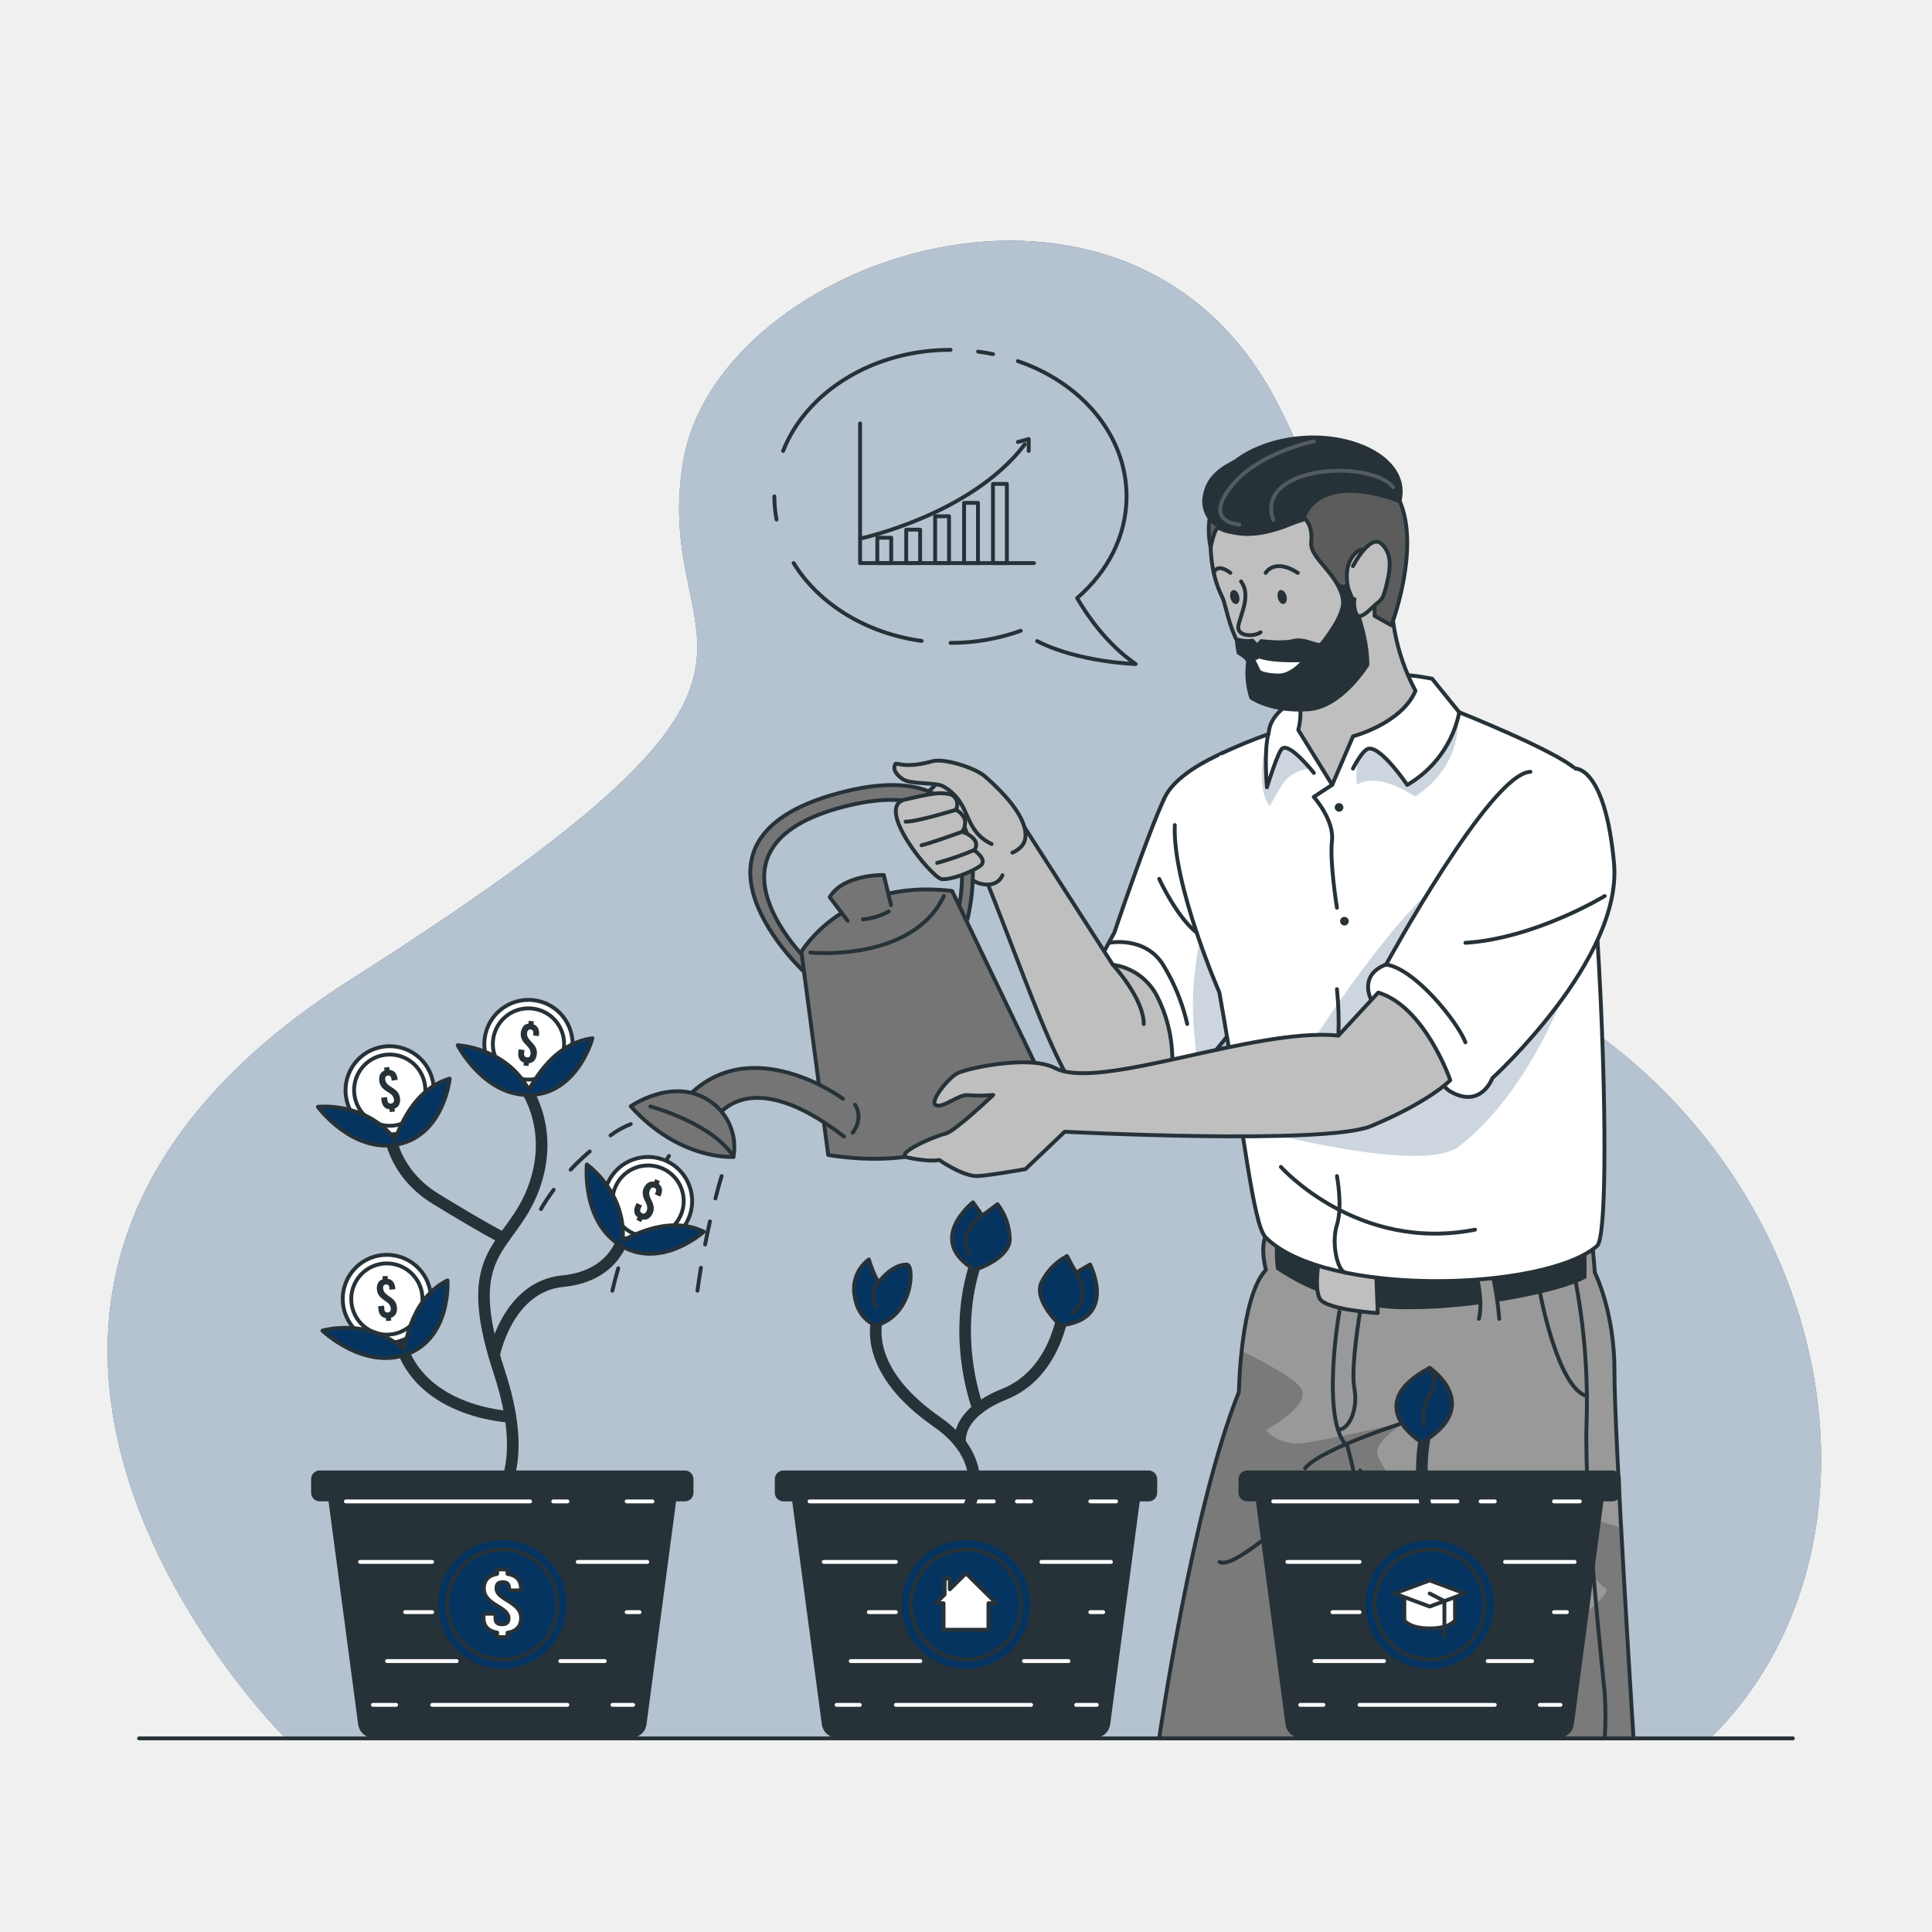
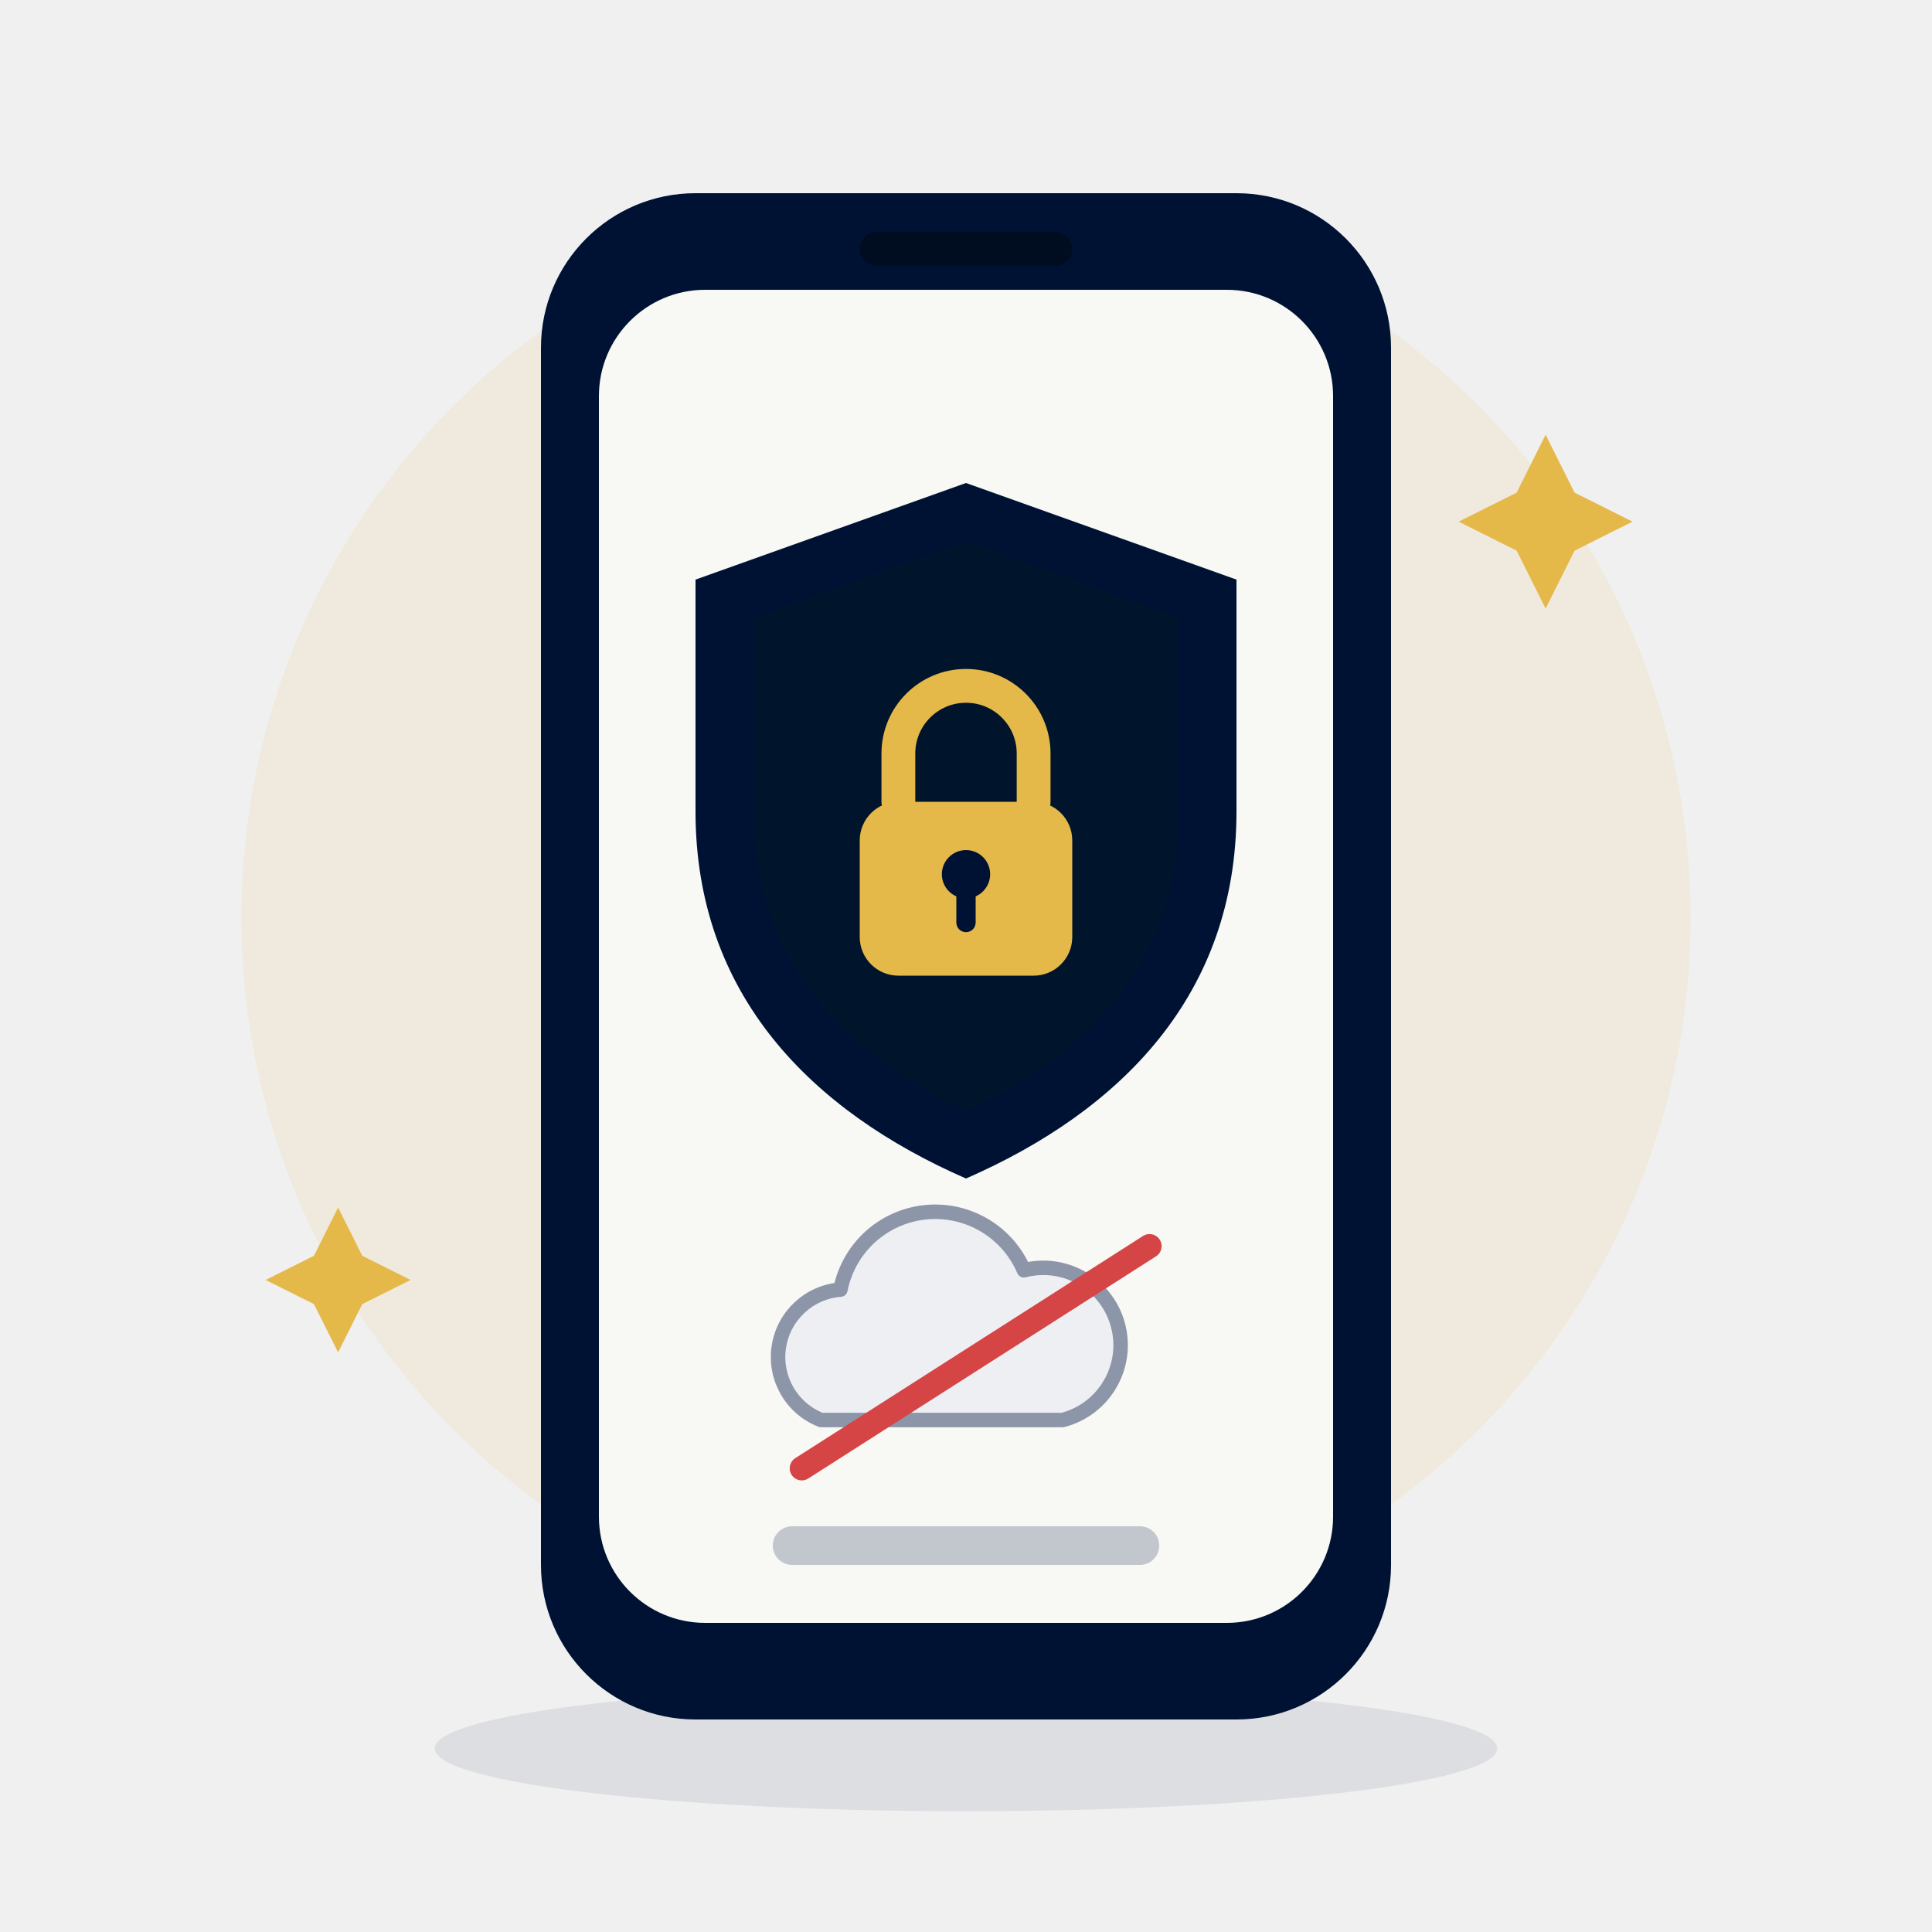
- <svg xmlns="http://www.w3.org/2000/svg" viewBox="0 0 500 500">
-   <defs>
-     <clipPath id="freepik--clip-path--inject-40">
-       <path d="M411.75,319.53c.25.22,1,9.84,1,9.84s5.13,10.13,5.07,25.63,4.93,94.89,4.93,94.89H300s8.53-59.52,20.63-89.64c0,0,.37-24.72,7-31.61,0,0-2.88-10.14,3-11.39S411.75,319.53,411.75,319.53Z" style="fill:#999;stroke:#263238;stroke-linecap:round;stroke-linejoin:round" />
-     </clipPath>
-     <clipPath id="freepik--clip-path-2--inject-40">
-       <path d="M349.05,152.69s-2.13-6.75,2.44-10.09,4.26,16.8,4.26,16.8l4.36,2.44s6.29-16.64,3.25-28.82S348,112.21,331,116.81c-22.81,6.16-17.68,24.84-17.68,24.84s1-5.28,2.08-5,4.7,3.75,22.39-2.34c0,0,2,1.73,1.55,6s7.14,8.07,8.32,15.18Z" style="fill:#999;stroke:#263238;stroke-linecap:round;stroke-linejoin:round" />
-     </clipPath>
-   </defs>
-   <g id="freepik--background-simple--inject-40">
-     <path d="M73.76,449.74s-113.87-113,17.06-196.27,77.08-81.39,86-134.15S292.26,30,330.57,104.25s1.56,112.42,73.43,157,88.43,139.24,38.77,188.48Z" style="fill:#063461" />
-     <path d="M73.76,449.74s-113.87-113,17.06-196.27,77.08-81.39,86-134.15S292.26,30,330.57,104.25s1.56,112.42,73.43,157,88.43,139.24,38.77,188.48Z" style="fill:#fff;opacity:0.7" />
+ <svg xmlns="http://www.w3.org/2000/svg" viewBox="0 0 400 400" width="400" height="400">
+   <ellipse cx="200" cy="362" rx="110" ry="13" fill="#001233" opacity=".08" />
+   <circle cx="200" cy="190" r="150" fill="#E5B84A" opacity=".12" />
+   <rect x="112" y="40" width="176" height="316" rx="32" fill="#001233" />
+   <rect x="124" y="60" width="152" height="276" rx="22" fill="#F8F8F5" />
+   <rect x="178" y="48" width="44" height="7" rx="3.5" fill="#000814" opacity=".6" />
+   <path d="M200 100l56 20v48c0 38-24 62-56 76-32-14-56-38-56-76v-48z" fill="#001233" />
+   <path d="M200 112l44 16v40c0 30-18 50-44 62-26-12-44-32-44-62v-40z" fill="#00152B" />
+   <rect x="178" y="166" width="44" height="36" rx="8" fill="#E5B84A" />
+   <path d="M186 166v-10a14 14 0 0 1 28 0v10" fill="none" stroke="#E5B84A" stroke-width="7" stroke-linecap="round" />
+   <circle cx="200" cy="181" r="5" fill="#001233" />
+   <rect x="198" y="183" width="4" height="10" rx="2" fill="#001233" />
+   <g transform="translate(200 280)">
+     <path d="M-30 14a14 14 0 0 1 4-27 20 20 0 0 1 38-4 15 15 0 0 1 8 31z" fill="#EDEFF3" stroke="#8C96A8" stroke-width="3" stroke-linejoin="round" />
+     <path d="M-34 24L38 -22" stroke="#D64545" stroke-width="5" stroke-linecap="round" />
  </g>
-   <g id="freepik--Bubble--inject-40">
-     <polyline points="267.59 145.73 222.59 145.73 222.59 109.59" style="fill:none;stroke:#263238;stroke-linecap:round;stroke-linejoin:round" />
-     <rect x="227.05" y="139.16" width="3.6" height="6.57" style="fill:none;stroke:#263238;stroke-linecap:round;stroke-linejoin:round" />
-     <rect x="234.53" y="137.08" width="3.6" height="8.65" style="fill:none;stroke:#263238;stroke-linecap:round;stroke-linejoin:round" />
-     <rect x="242.01" y="133.61" width="3.6" height="12.12" style="fill:none;stroke:#263238;stroke-linecap:round;stroke-linejoin:round" />
-     <rect x="249.5" y="130.14" width="3.6" height="15.59" style="fill:none;stroke:#263238;stroke-linecap:round;stroke-linejoin:round" />
-     <rect x="256.98" y="125.24" width="3.6" height="20.49" style="fill:none;stroke:#263238;stroke-linecap:round;stroke-linejoin:round" />
-     <path d="M222.59,139.39s28.85-6.15,42.65-24.43" style="fill:none;stroke:#263238;stroke-linecap:round;stroke-linejoin:round" />
-     <polyline points="263.43 114.39 266.23 113.62 266.23 116.7" style="fill:none;stroke:#263238;stroke-linecap:round;stroke-linejoin:round" />
-     <path d="M257,91.65c-1.28-.26-2.57-.48-3.88-.65" style="fill:none;stroke:#263238;stroke-linecap:round;stroke-linejoin:round" />
-     <path d="M268.42,165.92c10.7,5.5,25.5,5.93,25.5,5.93-7.45-5.11-12.57-12.61-15.16-17.07,7.91-6.82,12.79-16.09,12.79-26.32,0-15.8-11.61-29.34-28.12-35" style="fill:none;stroke:#263238;stroke-linecap:round;stroke-linejoin:round" />
-     <path d="M246,166.38a53.53,53.53,0,0,0,18.17-3.14" style="fill:none;stroke:#263238;stroke-linecap:round;stroke-linejoin:round" />
-     <path d="M205.39,145.73c6.47,10.5,18.66,18.17,33.15,20.14" style="fill:none;stroke:#263238;stroke-linecap:round;stroke-linejoin:round" />
-     <path d="M200.4,128.46a32.09,32.09,0,0,0,.57,6" style="fill:none;stroke:#263238;stroke-linecap:round;stroke-linejoin:round" />
-     <path d="M246,90.54c-20.23,0-37.39,11-43.33,26.16" style="fill:none;stroke:#263238;stroke-linecap:round;stroke-linejoin:round" />
-   </g>
-   <g id="freepik--Character--inject-40">
-     <path d="M324.91,191.65s-19.21,5.66-23.54,14.86-13,34.9-13,34.9-8.12,14.34-8.12,18.67,12,20.39,17.42,24.72,25.65-24.18,25.65-24.18Z" style="fill:#fff;stroke:#263238;stroke-linecap:round;stroke-linejoin:round" />
-     <path d="M411.75,319.53c.25.22,1,9.84,1,9.84s5.13,10.13,5.07,25.63,4.93,94.89,4.93,94.89H300s8.53-59.52,20.63-89.64c0,0,.37-24.72,7-31.61,0,0-2.88-10.14,3-11.39S411.75,319.53,411.75,319.53Z" style="fill:#999" />
-     <g style="clip-path:url(#freepik--clip-path--inject-40)">
-       <path d="M422.75,449.89H300s8.53-59.52,20.63-89.64c0,0,.07-4.7.7-10.58,5.65,2.72,13.1,6.64,15.18,9.33,3.49,4.5-8.9,11.07-8.9,11.07a10.93,10.93,0,0,0,8.9,3.48c5.49-.55,27.09-5.48,27.09-5.48s-8.07,4.93-7.09,8.43,9.85,14.9,14.67,17.7-9.8-2.8-9.8-2.8S378,418.26,388,423.63s30.43-11.25,27.5-12.63-14.81-17.55-12.65-20.27c1.24-1.57,8.59,2.56,16.69,4.62C421,421.49,422.75,449.89,422.75,449.89Z" style="opacity:0.2" />
-     </g>
-     <path d="M411.75,319.53c.25.22,1,9.84,1,9.84s5.13,10.13,5.07,25.63,4.93,94.89,4.93,94.89H300s8.53-59.52,20.63-89.64c0,0,.37-24.72,7-31.61,0,0-2.88-10.14,3-11.39S411.75,319.53,411.75,319.53Z" style="fill:none;stroke:#263238;stroke-linecap:round;stroke-linejoin:round" />
-     <path d="M330.25,319.89a29.4,29.4,0,0,0,0,8.64,61.15,61.15,0,0,0,30.59,10.22c17.66.75,42.84-4,49.75-8v-9.5Z" style="fill:#263238" />
-     <path d="M341.5,325.07S340,333,341.5,336s15.06,3.82,15.06,3.82l-.43-11.29Z" style="fill:#bfbfbf;stroke:#263238;stroke-linecap:round;stroke-linejoin:round" />
-     <path d="M388,341.31a79.31,79.31,0,0,0-2.06-12.78l-4.19.11s2.25,7.73,1,12.67" style="fill:#999;stroke:#263238;stroke-linecap:round;stroke-linejoin:round" />
-     <path d="M323.86,237.58l-.52,23a186.39,186.39,0,0,1-13.43,16.64c-.25-3-.55-6.55-.91-10.59-1.67-18.67,4.67-33.67,4.29-34.78Z" style="fill:#063461;opacity:0.2" />
-     <path d="M316.1,195a131,131,0,0,1,12.13-5c.52-1.36-.72-5.42,11.8-11.91s30.6-2.43,30.6-2.43l7,8.66s24.35,9.69,30,14.58,10.39,119.45,5.69,123.55c-13.42,11.7-70.32,13.3-85.75-2.2-3.34-3.34-5.59-27.52-12-63.4,0,0-12.19-28-11.53-43.32" style="fill:#fff;stroke:#263238;stroke-linecap:round;stroke-linejoin:round" />
-     <path d="M377.26,186.13s1.34,12-11,20c0,0-5.67-3.63-9.67-4s-5.38,1-5.38,1-.84-4.7,1.08-7.79,5.68-.71,11.86,7.79C364.19,203.13,374.64,198,377.26,186.13Z" style="fill:#063461;opacity:0.2" />
-     <path d="M339.12,198.91s-4.87.22-7.31,4.22-3.18,5.5-3.18,5.5-3.92-3.88-1-15.88a38,38,0,0,0,.46,10.38s2.52-9.28,3.74-9.4S335.48,194.33,339.12,198.91Z" style="fill:#063461;opacity:0.2" />
-     <path d="M331.81,172.35A17.9,17.9,0,0,1,336,188.92l8.77,14.21,5.4-12.58s12.51-3.25,16.16-11.77a53.14,53.14,0,0,1-5.78-32.28C363,127.66,331.81,172.35,331.81,172.35Z" style="fill:#bfbfbf;stroke:#263238;stroke-linecap:round;stroke-linejoin:round" />
-     <path d="M361.33,155.24c3.87-28.88-4.78-40.4-27.49-38.78s-23.08,27-17.66,37.77c1.82,3.62,1.23,11.54,12.52,24.2,4.33,4.86,15.7,1.2,23.84-6.82" style="fill:#bfbfbf;stroke:#263238;stroke-linecap:round;stroke-linejoin:round" />
-     <path d="M327.55,148.26s2.23-3.95,8.32,0" style="fill:none;stroke:#263238;stroke-linecap:round;stroke-linejoin:round" />
-     <path d="M318.42,148.26s-3.3-2.73-4.29,0" style="fill:none;stroke:#263238;stroke-linecap:round;stroke-linejoin:round" />
-     <path d="M332.92,154.22c.26,1,0,1.92-.64,2.08s-1.32-.51-1.57-1.5,0-1.92.64-2.08S332.67,153.23,332.92,154.22Z" style="fill:#263238" />
-     <path d="M320.67,154.22c.26,1,0,1.92-.64,2.08s-1.32-.51-1.58-1.5,0-1.92.65-2.08S320.42,153.23,320.67,154.22Z" style="fill:#263238" />
-     <path d="M321.18,150.47c2.51,3.45.19,7.8-.63,11.16s4.26,3.15,5.68,2" style="fill:none;stroke:#263238;stroke-linecap:round;stroke-linejoin:round" />
-     <path d="M349.05,152.69s-2.13-6.75,2.44-10.09,4.26,16.8,4.26,16.8l4.36,2.44s6.29-16.64,3.25-28.82S348,112.21,331,116.81c-22.81,6.16-17.68,24.84-17.68,24.84s1-5.28,2.08-5,4.7,3.75,22.39-2.34c0,0,2,1.73,1.55,6s7.14,8.07,8.32,15.18Z" style="fill:#999" />
-     <g style="clip-path:url(#freepik--clip-path-2--inject-40)">
-       <path d="M349.05,152.69s-2.13-6.75,2.44-10.09,4.26,16.8,4.26,16.8l4.36,2.44s6.29-16.64,3.25-28.82S348,112.21,331,116.81c-22.81,6.16-17.68,24.84-17.68,24.84s1-5.28,2.08-5,4.7,3.75,22.39-2.34c0,0,2,1.73,1.55,6s7.14,8.07,8.32,15.18Z" style="opacity:0.4" />
-     </g>
-     <path d="M349.05,152.69s-2.13-6.75,2.44-10.09,4.26,16.8,4.26,16.8l4.36,2.44s6.29-16.64,3.25-28.82S348,112.21,331,116.81c-22.81,6.16-17.68,24.84-17.68,24.84s1-5.28,2.08-5,4.7,3.75,22.39-2.34c0,0,2,1.73,1.55,6s7.14,8.07,8.32,15.18Z" style="fill:none;stroke:#263238;stroke-linecap:round;stroke-linejoin:round" />
-     <path d="M319.64,164.81a9.24,9.24,0,0,0,4.71.48l1,1.11.91-1s5.58.73,8.32,0,5.58,1,7,1c0,0,6.08-7.3,5.48-11.06a32.4,32.4,0,0,0-1-4.87s1.15,1.05,1.76.85a1,1,0,0,0,.78-.85s5.91,12,5.78,21.72c0,0-6.76,11.23-15.72,11.87-10.05.71-15.27-3.2-15.27-3.2a21.78,21.78,0,0,1-.87-9.79,9.44,9.44,0,0,0-2.38-1.78A15.25,15.25,0,0,1,319.64,164.81Z" style="fill:#263238" />
-     <path d="M315.37,136.68a7.77,7.77,0,0,1-4.12-8.22c.94-5.82,5.27-7.85,8.38-9.6,0,0,6.34-5.42,18.13-6.09,14.2-.81,28,6.63,24.76,17.6,0,0-20-8.53-24.76,4C337.76,134.34,324,142.32,315.37,136.68Z" style="fill:#263238" />
-     <path d="M350.14,146.5s4.46-8.57,7.44-5.73,2.16,7,1.15,11-1.36,3.32-3.25,5.14-3.9,3.67-4.6,1.69a7.15,7.15,0,0,1-.36-3.56" style="fill:#bfbfbf;stroke:#263238;stroke-linecap:round;stroke-linejoin:round" />
-     <path d="M336.42,171.38c-8,.2-10.62-1-10.62-1a.9.9,0,0,1-.89.39l1.32,2.73s1.32.82,4.74.82C333.86,174.32,336.42,171.38,336.42,171.38Z" style="fill:#fff" />
-     <path d="M329.58,134.55s-3.25-6.5,5.27-10.45,22.32-2.44,25.67,2" style="fill:none;stroke:#fff;stroke-linecap:round;stroke-linejoin:round;opacity:0.2" />
-     <path d="M320.77,135.76s-9.36-.4-2.41-9.53,21.67-12,21.67-12" style="fill:none;stroke:#fff;stroke-linecap:round;stroke-linejoin:round;opacity:0.2" />
-     <path d="M377.66,184.33a28.09,28.09,0,0,1-13.47,18.8s-6.46-9.62-9.86-9.4c-1.66.1-4.19,5.18-4.19,5.18" style="fill:none;stroke:#263238;stroke-linecap:round;stroke-linejoin:round" />
-     <path d="M328.23,190c-1.16,4.6-.35,13.74-.35,13.74s2.81-9.12,3.93-10c2-1.62,8.22,6.29,8.22,6.29" style="fill:none;stroke:#263238;stroke-linecap:round;stroke-linejoin:round" />
-     <path d="M344.74,203.13,340,206.24s5.34,5.95,4.71,11.36S346,234.92,346,234.92" style="fill:none;stroke:#263238;stroke-linecap:round;stroke-linejoin:round" />
-     <path d="M299.45,257.81a36.37,36.37,0,0,1,3.72,20.61s-7,9.7-12.37,11.15c-13.06,3.52-20.93-25.51-36.62-64.49-1-2.5,7.91-15.71,7.91-15.71L288,249.68A15.17,15.17,0,0,1,299.45,257.81Z" style="fill:#bfbfbf;stroke:#263238;stroke-linecap:round;stroke-linejoin:round" />
-     <path d="M261,212.3l-6.65-9s-10-5.74-11.11-2.31c-1.63,5.14-9.83,6.66-9.83,6.66.72,2.63,8.73,14.35,13.27,17s5,3.43,6.87,4c4.75,1.27,5.88-2.14,5.88-2.14" style="fill:#bfbfbf;stroke:#263238;stroke-linecap:round;stroke-linejoin:round" />
-     <path d="M208.08,251.49s-36.53-33.94,8.84-46.2,33.44,32.64,33.44,32.64l-3,.52s11.89-40.18-28.9-29.7-8.69,40.69-8.69,40.69Z" style="fill:#757575;stroke:#263238;stroke-linecap:round;stroke-linejoin:round" />
-     <path d="M256.63,218.44c-7.67-3.74-5-10.59-12.46-14.91-2-1.16-8.49-.45-10.54-1.89-3.08-2.15-2-3.63-1.92-3.89.1-.59,2.26,1.33,9.62-.75,2.94-.83,11,1.69,13.52,3.89,5.92,5.14,11.07,11.2,10.51,15.94-.32,2.73-3.36,3.83-3.36,3.83" style="fill:#bfbfbf;stroke:#263238;stroke-linecap:round;stroke-linejoin:round" />
-     <path d="M234.63,206.84s6.43-1.57,8.48-1.55c2.82,0,3.71.42,4.38,1.62a3.13,3.13,0,0,1-.12,2.68,4.73,4.73,0,0,1,2.31,2.39,4.44,4.44,0,0,1-.65,3.29,6.7,6.7,0,0,1,2.93,1.78,2.21,2.21,0,0,1,.16,3s3.62,2.48,1.61,4-7.5,3.71-10,3.47S225.56,208.23,234.63,206.84Z" style="fill:#bfbfbf;stroke:#263238;stroke-linecap:round;stroke-linejoin:round" />
-     <path d="M247.37,209.59s-10.22,3.13-13,3.06" style="fill:none;stroke:#263238;stroke-linecap:round;stroke-linejoin:round" />
-     <path d="M249,215.27s-8.7,3.13-10.49,3.48" style="fill:none;stroke:#263238;stroke-linecap:round;stroke-linejoin:round" />
-     <path d="M252.12,220a80.21,80.21,0,0,1-9.58,3.32" style="fill:none;stroke:#263238;stroke-linecap:round;stroke-linejoin:round" />
-     <path d="M207.4,246.32s11.2-19.16,39-15.73l22.85,47.56s-14.34,27.2-54.91,20.76Z" style="fill:#757575;stroke:#263238;stroke-linecap:round;stroke-linejoin:round" />
-     <path d="M218.16,284.35s-24.45-18.14-41,.34l7.52,5.63s7.71-16.21,33.75,3.8" style="fill:#757575;stroke:#263238;stroke-linecap:round;stroke-linejoin:round" />
-     <path d="M209.73,246.52s26.37,2.6,34.54-14.63" style="fill:#757575;stroke:#263238;stroke-linecap:round;stroke-linejoin:round" />
-     <path d="M163.23,286.31s10.38-7.29,19.58-1.92a14.31,14.31,0,0,1,7,15S176,300.47,163.23,286.31Z" style="fill:#757575;stroke:#263238;stroke-linecap:round;stroke-linejoin:round" />
-     <path d="M168.31,286.35s16.14,4.31,21.54,13.06" style="fill:none;stroke:#263238;stroke-linecap:round;stroke-linejoin:round" />
-     <path d="M230.6,234.25l-1.87-7.79s-10.41-.28-14,5.71l4.64,6.14" style="fill:#757575;stroke:#263238;stroke-linecap:round;stroke-linejoin:round" />
-     <path d="M230,235.88a17,17,0,0,1-6.68,2.05" style="fill:none;stroke:#263238;stroke-linecap:round;stroke-linejoin:round" />
-     <path d="M221.29,285.9s2.35,3.19-.6,7.25" style="fill:none;stroke:#263238;stroke-linecap:round;stroke-linejoin:round" />
-     <path d="M408.67,246.66s-9.67,33.34-31,50c-9.74,7.61-54.32-4.67-54.32-4.67l2.89-17.28,14.6-6.92s25.84-40.45,39.84-44.46S408.67,246.66,408.67,246.66Z" style="fill:#063461;opacity:0.2" />
-     <path d="M396.07,199.75c-10.29.29-37.34,49.86-37.34,49.86-7.33,2.78-3.84,9.2-3.84,9.2s17.19,21.8,20.44,23.66c8,4.6,10.89-3.45,10.89-3.45S420,248.33,417.7,223.34s-10-24.43-10-24.43" style="fill:#fff;stroke:#263238;stroke-linecap:round;stroke-linejoin:round" />
-     <path d="M356.69,256.87,346.39,268c-21.89-2.13-61.8,14.45-73.34,8.42-6.71-3.51-22.82.1-25.22,1.31s-7.47,7.49-5.59,8.3,6-2.94,8.34-2.6a37,37,0,0,0,6.47-.06S246.9,293,244.63,293.41s-13.8,5.33-9.62,6.19c5.85,1.2,8.08.6,8.08.6s5.28,3.75,9.21,4.15c2,.21,13.1-1.79,13.1-1.79l10.14-9.67s67.48,3.51,79.35-1.48c15.48-6.5,20.44-11.87,20.44-11.87S368.78,260.54,356.69,256.87Z" style="fill:#bfbfbf;stroke:#263238;stroke-linecap:round;stroke-linejoin:round" />
-     <path d="M346.86,338.51c-.23-.05-5.22,29.49,1.84,35.74,0,0,4.08,14.11,3.32,23.81s4.54,29.44,4.54,29.44l3.54,22.39" style="fill:none;stroke:#263238;stroke-linecap:round;stroke-linejoin:round" />
-     <path d="M352,339.38S349.5,354,350.5,359.25s-1.17,10.64-4.21,10.82" style="fill:none;stroke:#263238;stroke-linecap:round;stroke-linejoin:round" />
-     <path d="M398.63,334.92s4.54,24.35,12,26.36" style="fill:none;stroke:#263238;stroke-linecap:round;stroke-linejoin:round" />
-     <path d="M407.75,331.56a168.11,168.11,0,0,1,2.84,37C410,390,414.85,433,415.3,438.25a89,89,0,0,1,0,11.64" style="fill:none;stroke:#263238;stroke-linecap:round;stroke-linejoin:round" />
-     <path d="M367.67,366.67c-1.92.83-25.42,7.83-29.92,13.33" style="fill:none;stroke:#263238;stroke-linecap:round;stroke-linejoin:round" />
-     <path d="M352,380.56s16.23,19.69,24.11,21.69" style="fill:none;stroke:#263238;stroke-linecap:round;stroke-linejoin:round" />
-     <path d="M344.93,382.5S320,407,315.61,404.22" style="fill:none;stroke:#263238;stroke-linecap:round;stroke-linejoin:round" />
-     <path d="M352.71,411s-6.88,27.2-6.42,30.22-2.34,8.67-2.34,8.67" style="fill:none;stroke:#263238;stroke-linecap:round;stroke-linejoin:round" />
-     <path d="M346,304.37s1.51,7.84,0,12.61.14,12,2.21,12.38" style="fill:none;stroke:#263238;stroke-linecap:round;stroke-linejoin:round" />
-     <path d="M288,249.68s8,8.64,8,15.35" style="fill:none;stroke:#263238;stroke-linecap:round;stroke-linejoin:round" />
-     <path d="M186.75,304.37s-.66,2.13-1.59,5.78" style="fill:none;stroke:#263238;stroke-linecap:round;stroke-linejoin:round" />
-     <path d="M183.73,316.09c-.59,2.67-1.22,5.7-1.82,9" style="fill:none;stroke:#263238;stroke-linecap:round;stroke-linejoin:round;stroke-dasharray:6.114,6.114" />
-     <path d="M181.39,328.1c-.31,1.91-.62,3.89-.89,5.94" style="fill:none;stroke:#263238;stroke-linecap:round;stroke-linejoin:round" />
-     <path d="M173.13,299.16s-1.23,1.91-3,5.18" style="fill:none;stroke:#263238;stroke-linecap:round;stroke-linejoin:round" />
-     <path d="M166.22,312.07a124.41,124.41,0,0,0-4.87,12" style="fill:none;stroke:#263238;stroke-linecap:round;stroke-linejoin:round;stroke-dasharray:8.659,8.659" />
-     <path d="M160,328.23q-.84,2.85-1.52,5.81" style="fill:none;stroke:#263238;stroke-linecap:round;stroke-linejoin:round" />
-     <path d="M163.23,290.92a22.35,22.35,0,0,0-5.22,2.92" style="fill:none;stroke:#263238;stroke-linecap:round;stroke-linejoin:round" />
-     <path d="M152.61,298a63.18,63.18,0,0,0-7.2,7.24" style="fill:none;stroke:#263238;stroke-linecap:round;stroke-linejoin:round;stroke-dasharray:6.815,6.815" />
-     <path d="M143.29,307.91a52.9,52.9,0,0,0-3.3,5" style="fill:none;stroke:#263238;stroke-linecap:round;stroke-linejoin:round" />
-     <path d="M358.73,249.61c7.52,1.14,18.52,14.89,20.52,20.14" style="fill:none;stroke:#263238;stroke-linecap:round;stroke-linejoin:round" />
-     <path d="M415.3,231.89s-18.05,11-36.05,12.11" style="fill:none;stroke:#263238;stroke-linecap:round;stroke-linejoin:round" />
-     <path d="M287,244s9.28-1.88,14,5.68A50.27,50.27,0,0,1,307.25,265" style="fill:none;stroke:#263238;stroke-linecap:round;stroke-linejoin:round" />
-     <path d="M300,227.46s4.49,9.85,9.75,13.94" style="fill:none;stroke:#263238;stroke-linecap:round;stroke-linejoin:round" />
-     <path d="M346,256a82.56,82.56,0,0,1,.38,12" style="fill:none;stroke:#263238;stroke-linecap:round;stroke-linejoin:round" />
-     <path d="M331.5,302s19.75,22.23,50.25,16.24" style="fill:none;stroke:#263238;stroke-linecap:round;stroke-linejoin:round" />
-     <path d="M347.67,209a1.12,1.12,0,1,1-1.12-1.17A1.15,1.15,0,0,1,347.67,209Z" style="fill:#263238" />
-     <path d="M349.06,238.45a1.12,1.12,0,1,1-1.12-1.17A1.14,1.14,0,0,1,349.06,238.45Z" style="fill:#263238" />
-   </g>
-   <g id="freepik--Table--inject-40">
-     <line x1="36" y1="449.89" x2="464" y2="449.89" style="fill:none;stroke:#263238;stroke-linecap:round;stroke-linejoin:round" />
-   </g>
-   <g id="freepik--Plant--inject-40">
-     <path d="M123.52,392.45s16.15-5.67,5.63-37.58,2.94-31.21,8.94-47.35-2.86-27.07-2.86-27.07" style="fill:none;stroke:#263238;stroke-linecap:round;stroke-linejoin:round;stroke-width:3px" />
-     <path d="M131.5,384.56h-47s6.34,47.76,8.17,61.58c.33,2.51,2.33,3.75,4.75,3.75h65.16c2.42,0,4.42-1.24,4.75-3.75,1.83-13.82,8.17-61.58,8.17-61.58Z" style="fill:#263238" />
-     <path d="M82.76,380.56h94.48a2.23,2.23,0,0,1,2.23,2.23v3.53a2.23,2.23,0,0,1-2.23,2.23H82.76a2.24,2.24,0,0,1-2.24-2.24v-3.53a2.24,2.24,0,0,1,2.24-2.24Z" style="fill:#263238" />
-     <line x1="89.51" y1="388.56" x2="137.18" y2="388.56" style="fill:none;stroke:#fff;stroke-linecap:round;stroke-linejoin:round" />
-     <line x1="143.18" y1="388.56" x2="146.85" y2="388.56" style="fill:none;stroke:#fff;stroke-linecap:round;stroke-linejoin:round" />
-     <line x1="168.85" y1="388.56" x2="162.18" y2="388.56" style="fill:none;stroke:#fff;stroke-linecap:round;stroke-linejoin:round" />
-     <line x1="93.18" y1="404.22" x2="111.85" y2="404.22" style="fill:none;stroke:#fff;stroke-linecap:round;stroke-linejoin:round" />
-     <line x1="122.51" y1="404.22" x2="127.51" y2="404.22" style="fill:none;stroke:#fff;stroke-linecap:round;stroke-linejoin:round" />
-     <line x1="167.51" y1="404.22" x2="149.51" y2="404.22" style="fill:none;stroke:#fff;stroke-linecap:round;stroke-linejoin:round" />
-     <line x1="165.51" y1="417.22" x2="162.18" y2="417.22" style="fill:none;stroke:#fff;stroke-linecap:round;stroke-linejoin:round" />
-     <line x1="111.85" y1="417.22" x2="104.85" y2="417.22" style="fill:none;stroke:#fff;stroke-linecap:round;stroke-linejoin:round" />
-     <line x1="145.01" y1="429.89" x2="156.51" y2="429.89" style="fill:none;stroke:#fff;stroke-linecap:round;stroke-linejoin:round" />
-     <line x1="118.18" y1="429.89" x2="100.18" y2="429.89" style="fill:none;stroke:#fff;stroke-linecap:round;stroke-linejoin:round" />
-     <line x1="96.51" y1="441.22" x2="102.51" y2="441.22" style="fill:none;stroke:#fff;stroke-linecap:round;stroke-linejoin:round" />
-     <line x1="111.85" y1="441.22" x2="146.85" y2="441.22" style="fill:none;stroke:#fff;stroke-linecap:round;stroke-linejoin:round" />
-     <line x1="163.85" y1="441.22" x2="158.51" y2="441.22" style="fill:none;stroke:#fff;stroke-linecap:round;stroke-linejoin:round" />
-     <path d="M147.17,415.22A17.17,17.17,0,1,1,130,398.06,17.17,17.17,0,0,1,147.17,415.22Z" style="fill:#063461;stroke:#263238;stroke-linecap:round;stroke-linejoin:round" />
-     <path d="M128.66,407.32v-1.15h2.68v1.15c2.32.36,3.5,1.68,3.5,3.78v.49h-3.09V411c0-1.11-.59-1.53-1.63-1.53s-1.63.42-1.63,1.53.59,1.87,2.79,3.18c2.67,1.59,3.59,2.8,3.59,4.57,0,2.1-1.21,3.45-3.53,3.8v1.13h-2.68V422.5c-2.34-.35-3.53-1.7-3.53-3.8v-1.06h3.09v1.22c0,1.1.65,1.5,1.69,1.5s1.7-.4,1.7-1.5-.6-1.9-2.8-3.19c-2.67-1.56-3.59-2.8-3.59-4.57C125.22,409,126.38,407.7,128.66,407.32Z" style="fill:#fff;stroke:#263238;stroke-linecap:round;stroke-linejoin:round" />
-     <path d="M144.25,415.22A14.25,14.25,0,1,1,130,401,14.26,14.26,0,0,1,144.25,415.22Z" style="fill:none;stroke:#263238;stroke-linecap:round;stroke-linejoin:round" />
-     <path d="M127.86,350.72s3.43-17.77,17.79-19.16,16-12.64,16-12.64" style="fill:none;stroke:#263238;stroke-linecap:round;stroke-linejoin:round;stroke-width:3px" />
-     <path d="M129.32,319.91s-3.49-1.68-16.43-9.56-12.44-20.44-12.44-20.44" style="fill:none;stroke:#263238;stroke-linecap:round;stroke-linejoin:round;stroke-width:3px" />
-     <path d="M132.09,366.67s-25.33-1-29.09-21.78" style="fill:none;stroke:#263238;stroke-linecap:round;stroke-linejoin:round;stroke-width:3px" />
-     <path d="M148.1,271.57a11.42,11.42,0,1,1-9.95-12.72A11.42,11.42,0,0,1,148.1,271.57Z" style="fill:#fff" />
-     <path d="M148.1,271.57a11.42,11.42,0,1,1-9.95-12.72A11.42,11.42,0,0,1,148.1,271.57Z" style="fill:none;stroke:#263238;stroke-linecap:round;stroke-linejoin:round" />
-     <path d="M145.92,271.3a9.22,9.22,0,1,1-8-10.27A9.21,9.21,0,0,1,145.92,271.3Z" style="fill:none;stroke:#263238;stroke-linecap:round;stroke-linejoin:round" />
-     <path d="M135.39,265.6a2,2,0,0,1,1.36-.67l.09-.76,1.32.16-.1.76a2,2,0,0,1,1.19,1,3,3,0,0,1,.23,1.74l0,.32-1.52-.18.05-.43a1.12,1.12,0,0,0-.11-.79.74.74,0,0,0-.57-.31.71.71,0,0,0-.62.17,1.13,1.13,0,0,0-.3.74,1.75,1.75,0,0,0,.08.83,3,3,0,0,0,.37.68c.15.2.38.45.66.76a7.69,7.69,0,0,1,.82.93,3.27,3.27,0,0,1,.49,1,3.11,3.11,0,0,1,.09,1.31,3,3,0,0,1-.65,1.64,2,2,0,0,1-1.39.66l-.09.74-1.32-.16.1-.74a2,2,0,0,1-1.2-1,2.91,2.91,0,0,1-.23-1.74l.08-.7,1.52.18-.1.8c-.08.66.16,1,.71,1.1s.87-.23.95-.89a1.81,1.81,0,0,0-.08-.84,2.62,2.62,0,0,0-.37-.68,8.4,8.4,0,0,0-.66-.75,8.66,8.66,0,0,1-.82-.94,3.26,3.26,0,0,1-.48-1,3.38,3.38,0,0,1,.54-2.92Z" style="fill:#263238" />
-     <path d="M112.16,280.64a11.42,11.42,0,1,1-12.86-9.78A11.42,11.42,0,0,1,112.16,280.64Z" style="fill:#fff" />
-     <path d="M112.16,280.64a11.42,11.42,0,1,1-12.86-9.78A11.42,11.42,0,0,1,112.16,280.64Z" style="fill:none;stroke:#263238;stroke-linecap:round;stroke-linejoin:round" />
-     <path d="M110,280.93A9.22,9.22,0,1,1,99.6,273,9.22,9.22,0,0,1,110,280.93Z" style="fill:none;stroke:#263238;stroke-linecap:round;stroke-linejoin:round" />
-     <path d="M98.36,278.07a2,2,0,0,1,1.15-1l-.11-.76,1.31-.18.11.76a2,2,0,0,1,1.39.64,3,3,0,0,1,.67,1.62l0,.32-1.52.2-.05-.42a1.16,1.16,0,0,0-.31-.73.86.86,0,0,0-1.19.16,1.13,1.13,0,0,0-.1.79,1.67,1.67,0,0,0,.29.78,2.62,2.62,0,0,0,.53.57c.2.15.47.34.83.56a8.64,8.64,0,0,1,1,.7,3.1,3.1,0,0,1,.72.83,2.94,2.94,0,0,1,.42,1.24,2.88,2.88,0,0,1-.21,1.75,2,2,0,0,1-1.18,1l.1.75-1.31.17-.1-.74a2,2,0,0,1-1.41-.64,2.9,2.9,0,0,1-.66-1.63l-.1-.69,1.52-.21.11.8c.08.66.41,1,1,.88s.78-.45.69-1.11a1.67,1.67,0,0,0-.29-.78,2.62,2.62,0,0,0-.53-.57c-.2-.15-.47-.34-.83-.56a8.7,8.7,0,0,1-1-.69,3.32,3.32,0,0,1-.72-.84,3.48,3.48,0,0,1-.22-3Z" style="fill:#263238" />
-     <path d="M111.5,335.26a11.42,11.42,0,1,1-12.29-10.48A11.41,11.41,0,0,1,111.5,335.26Z" style="fill:#fff" />
-     <path d="M111.5,335.26a11.42,11.42,0,1,1-12.29-10.48A11.41,11.41,0,0,1,111.5,335.26Z" style="fill:none;stroke:#263238;stroke-linecap:round;stroke-linejoin:round" />
-     <path d="M109.31,335.43A9.22,9.22,0,1,1,99.38,327,9.23,9.23,0,0,1,109.31,335.43Z" style="fill:none;stroke:#263238;stroke-linecap:round;stroke-linejoin:round" />
-     <path d="M97.84,332a2,2,0,0,1,1.2-.93l-.06-.76,1.32-.11.06.76a2,2,0,0,1,1.35.71,3,3,0,0,1,.58,1.66l0,.32-1.52.12,0-.42a1.13,1.13,0,0,0-.26-.75.86.86,0,0,0-1.2.09,1.15,1.15,0,0,0-.15.79,1.8,1.8,0,0,0,.25.79,2.66,2.66,0,0,0,.5.6,8,8,0,0,0,.8.61,9.71,9.71,0,0,1,1,.75,3.35,3.35,0,0,1,.67.87,3.09,3.09,0,0,1,.35,1.27,2.92,2.92,0,0,1-.31,1.73,2,2,0,0,1-1.23.92l.06.75-1.32.11-.06-.75a2,2,0,0,1-1.37-.72,3,3,0,0,1-.57-1.66l-.06-.7,1.53-.13.06.81c0,.67.36,1,.91.93s.81-.4.76-1.06a1.84,1.84,0,0,0-.25-.8,2.66,2.66,0,0,0-.5-.6c-.19-.16-.45-.36-.8-.6a8.45,8.45,0,0,1-1-.76,3.37,3.37,0,0,1-.68-.87,3.16,3.16,0,0,1-.35-1.26A2.84,2.84,0,0,1,97.84,332Z" style="fill:#263238" />
-     <path d="M178.07,315.64a11.42,11.42,0,1,1-5.56-15.16A11.42,11.42,0,0,1,178.07,315.64Z" style="fill:#fff" />
-     <path d="M178.07,315.64a11.42,11.42,0,1,1-5.56-15.16A11.42,11.42,0,0,1,178.07,315.64Z" style="fill:none;stroke:#263238;stroke-linecap:round;stroke-linejoin:round" />
-     <path d="M176.08,314.72a9.22,9.22,0,1,1-4.49-12.25A9.21,9.21,0,0,1,176.08,314.72Z" style="fill:none;stroke:#263238;stroke-linecap:round;stroke-linejoin:round" />
-     <path d="M167.78,306.06a2,2,0,0,1,1.5-.22l.32-.69,1.2.56-.32.69a2,2,0,0,1,.83,1.28,3,3,0,0,1-.31,1.73l-.14.29-1.38-.64.17-.39a1.16,1.16,0,0,0,.14-.79.72.72,0,0,0-.44-.47.75.75,0,0,0-.65,0,1.19,1.19,0,0,0-.51.61,1.77,1.77,0,0,0-.18.82,2.69,2.69,0,0,0,.14.76c.09.24.22.55.4.92a9.49,9.49,0,0,1,.49,1.14,3.44,3.44,0,0,1,.16,1.1,3.15,3.15,0,0,1-.31,1.27,3,3,0,0,1-1.13,1.36,2,2,0,0,1-1.52.2l-.32.68-1.2-.56L165,315a2,2,0,0,1-.84-1.29,3,3,0,0,1,.31-1.74l.3-.64,1.39.65-.34.73c-.28.6-.17,1,.34,1.26s.9,0,1.18-.56a1.82,1.82,0,0,0,.17-.81,2.44,2.44,0,0,0-.14-.77,8,8,0,0,0-.4-.92,8.29,8.29,0,0,1-.49-1.14,3.13,3.13,0,0,1-.15-1.09,2.92,2.92,0,0,1,.31-1.27A3,3,0,0,1,167.78,306.06Z" style="fill:#263238" />
-     <path d="M161.16,320.84c0,.71,10.65-7,21-2.09,0,0-10.82,9.83-21.29,3.72s-9-21.1-9-21.1S162,308.44,161.16,320.84Z" style="fill:#063461;stroke:#263238;stroke-linecap:round;stroke-linejoin:round" />
-     <path d="M136.78,281.87c.34.62,5.14-11.67,16.54-13.17,0,0-3.76,14.13-15.87,14.67s-19-12.85-19-12.85S130.75,271,136.78,281.87Z" style="fill:#063461;stroke:#263238;stroke-linecap:round;stroke-linejoin:round" />
-     <path d="M102.13,294.76c.44.56,3.24-12.34,14.25-15.62,0,0-1.48,14.55-13.34,17s-20.78-9.69-20.78-9.69S94.46,285,102.13,294.76Z" style="fill:#063461;stroke:#263238;stroke-linecap:round;stroke-linejoin:round" />
-     <path d="M104.44,349.2c.53.47,1.08-12.72,11.37-17.83,0,0,1,14.59-10.24,19s-22.13-6-22.13-6S95.22,340.86,104.44,349.2Z" style="fill:#063461;stroke:#263238;stroke-linecap:round;stroke-linejoin:round" />
-     <path d="M251.5,384.56h-47s6.34,47.76,8.17,61.58c.33,2.51,2.33,3.75,4.75,3.75h65.16c2.42,0,4.42-1.24,4.75-3.75,1.84-13.82,8.17-61.58,8.17-61.58Z" style="fill:#263238" />
-     <path d="M202.76,380.56h94.48a2.24,2.24,0,0,1,2.24,2.24v3.53a2.23,2.23,0,0,1-2.23,2.23H202.76a2.24,2.24,0,0,1-2.24-2.24v-3.53A2.23,2.23,0,0,1,202.76,380.56Z" style="fill:#263238" />
-     <line x1="209.51" y1="388.56" x2="257.18" y2="388.56" style="fill:none;stroke:#fff;stroke-linecap:round;stroke-linejoin:round" />
-     <line x1="263.18" y1="388.56" x2="266.85" y2="388.56" style="fill:none;stroke:#fff;stroke-linecap:round;stroke-linejoin:round" />
-     <line x1="288.85" y1="388.56" x2="282.18" y2="388.56" style="fill:none;stroke:#fff;stroke-linecap:round;stroke-linejoin:round" />
-     <line x1="213.18" y1="404.22" x2="231.85" y2="404.22" style="fill:none;stroke:#fff;stroke-linecap:round;stroke-linejoin:round" />
-     <line x1="242.51" y1="404.22" x2="247.51" y2="404.22" style="fill:none;stroke:#fff;stroke-linecap:round;stroke-linejoin:round" />
-     <line x1="287.51" y1="404.22" x2="269.51" y2="404.22" style="fill:none;stroke:#fff;stroke-linecap:round;stroke-linejoin:round" />
-     <line x1="285.51" y1="417.22" x2="282.18" y2="417.22" style="fill:none;stroke:#fff;stroke-linecap:round;stroke-linejoin:round" />
-     <line x1="231.85" y1="417.22" x2="224.85" y2="417.22" style="fill:none;stroke:#fff;stroke-linecap:round;stroke-linejoin:round" />
-     <line x1="265.01" y1="429.89" x2="276.51" y2="429.89" style="fill:none;stroke:#fff;stroke-linecap:round;stroke-linejoin:round" />
-     <line x1="238.18" y1="429.89" x2="220.18" y2="429.89" style="fill:none;stroke:#fff;stroke-linecap:round;stroke-linejoin:round" />
-     <line x1="216.51" y1="441.22" x2="222.51" y2="441.22" style="fill:none;stroke:#fff;stroke-linecap:round;stroke-linejoin:round" />
-     <line x1="231.85" y1="441.22" x2="266.85" y2="441.22" style="fill:none;stroke:#fff;stroke-linecap:round;stroke-linejoin:round" />
-     <line x1="283.85" y1="441.22" x2="278.51" y2="441.22" style="fill:none;stroke:#fff;stroke-linecap:round;stroke-linejoin:round" />
-     <path d="M267.17,415.22A17.17,17.17,0,1,1,250,398.06,17.17,17.17,0,0,1,267.17,415.22Z" style="fill:#063461;stroke:#263238;stroke-linecap:round;stroke-linejoin:round" />
-     <path d="M264.25,415.22A14.25,14.25,0,1,1,250,401,14.26,14.26,0,0,1,264.25,415.22Z" style="fill:none;stroke:#263238;stroke-linecap:round;stroke-linejoin:round" />
-     <polygon points="250 407.17 245.8 411.33 245.8 408.5 244.47 408.5 244.47 412.65 242.19 414.91 244.19 414.91 244.19 421.78 255.81 421.78 255.81 414.91 257.81 414.91 250 407.17" style="fill:#fff;stroke:#263238;stroke-linecap:round;stroke-linejoin:round" />
-     <path d="M250.89,389.5s6-11.5-8.38-21.5-17.5-20.36-15.19-28.18" style="fill:none;stroke:#263238;stroke-linecap:round;stroke-linejoin:round;stroke-width:3px" />
-     <path d="M248.51,373.55s-1.68-7.49,11.47-12.77,15.11-21,15.11-21" style="fill:none;stroke:#263238;stroke-linecap:round;stroke-linejoin:round;stroke-width:3px" />
-     <path d="M234.64,327.26c2.11,0,1.74,13.24-8,15.74,0,0-4.74-1.49-5.49-7.87a9.48,9.48,0,0,1,3.71-9.18,30.42,30.42,0,0,0,2.47,6S230.64,327.28,234.64,327.26Z" style="fill:#063461;stroke:#263238;stroke-linecap:round;stroke-linejoin:round" />
-     <path d="M227.32,331.94s-2.69,2.24-.74,6.31" style="fill:#063461;stroke:#263238;stroke-linecap:round;stroke-linejoin:round" />
-     <path d="M274.41,343s-7-6.37-4.9-11.06a15.33,15.33,0,0,1,6.63-6.87s1.5,2.91,2.37,4.3l3.59-2.11S289.44,341.5,274.41,343Z" style="fill:#063461;stroke:#263238;stroke-linecap:round;stroke-linejoin:round" />
-     <path d="M278.51,329.37s4.38,7-1.12,10.45" style="fill:#063461;stroke:#263238;stroke-linecap:round;stroke-linejoin:round" />
-     <path d="M253.16,364.59s-6.77-17-1.16-36.06" style="fill:none;stroke:#263238;stroke-linecap:round;stroke-linejoin:round;stroke-width:3px" />
-     <path d="M252.32,328.64s9-2.89,9-8a15.31,15.31,0,0,0-3.17-9s-2.58,2-3.95,2.93l-2.39-3.41S239.27,321,252.32,328.64Z" style="fill:#063461;stroke:#263238;stroke-linecap:round;stroke-linejoin:round" />
-     <path d="M254.24,314.54s-6.89,4.57-3.31,10" style="fill:#063461;stroke:#263238;stroke-linecap:round;stroke-linejoin:round" />
-     <path d="M371.5,384.56h-47s6.33,47.76,8.17,61.58c.33,2.51,2.33,3.75,4.75,3.75h65.16c2.42,0,4.42-1.24,4.75-3.75,1.84-13.82,8.17-61.58,8.17-61.58Z" style="fill:#263238" />
-     <path d="M322.76,380.56h94.48a2.23,2.23,0,0,1,2.23,2.23v3.53a2.23,2.23,0,0,1-2.23,2.23H322.76a2.24,2.24,0,0,1-2.24-2.24v-3.53A2.23,2.23,0,0,1,322.76,380.56Z" style="fill:#263238" />
-     <line x1="329.51" y1="388.56" x2="377.18" y2="388.56" style="fill:none;stroke:#fff;stroke-linecap:round;stroke-linejoin:round" />
-     <line x1="383.18" y1="388.56" x2="386.85" y2="388.56" style="fill:none;stroke:#fff;stroke-linecap:round;stroke-linejoin:round" />
-     <line x1="408.85" y1="388.56" x2="402.18" y2="388.56" style="fill:none;stroke:#fff;stroke-linecap:round;stroke-linejoin:round" />
-     <line x1="333.18" y1="404.22" x2="351.85" y2="404.22" style="fill:none;stroke:#fff;stroke-linecap:round;stroke-linejoin:round" />
-     <line x1="362.51" y1="404.22" x2="367.51" y2="404.22" style="fill:none;stroke:#fff;stroke-linecap:round;stroke-linejoin:round" />
-     <line x1="407.51" y1="404.22" x2="389.51" y2="404.22" style="fill:none;stroke:#fff;stroke-linecap:round;stroke-linejoin:round" />
-     <line x1="405.51" y1="417.22" x2="402.18" y2="417.22" style="fill:none;stroke:#fff;stroke-linecap:round;stroke-linejoin:round" />
-     <line x1="351.85" y1="417.22" x2="344.85" y2="417.22" style="fill:none;stroke:#fff;stroke-linecap:round;stroke-linejoin:round" />
-     <line x1="385.01" y1="429.89" x2="396.51" y2="429.89" style="fill:none;stroke:#fff;stroke-linecap:round;stroke-linejoin:round" />
-     <line x1="358.18" y1="429.89" x2="340.18" y2="429.89" style="fill:none;stroke:#fff;stroke-linecap:round;stroke-linejoin:round" />
-     <line x1="336.51" y1="441.22" x2="342.51" y2="441.22" style="fill:none;stroke:#fff;stroke-linecap:round;stroke-linejoin:round" />
-     <line x1="351.85" y1="441.22" x2="386.85" y2="441.22" style="fill:none;stroke:#fff;stroke-linecap:round;stroke-linejoin:round" />
-     <line x1="403.85" y1="441.22" x2="398.51" y2="441.22" style="fill:none;stroke:#fff;stroke-linecap:round;stroke-linejoin:round" />
-     <path d="M387.17,415.22A17.17,17.17,0,1,1,370,398.06,17.17,17.17,0,0,1,387.17,415.22Z" style="fill:#063461;stroke:#263238;stroke-linecap:round;stroke-linejoin:round" />
-     <path d="M376.56,413.34v6s-1.26,2.1-6.56,2.1-6.56-2.1-6.56-2.1v-6" style="fill:#fff;stroke:#263238;stroke-linecap:round;stroke-linejoin:round" />
-     <polygon points="370 409.01 379.1 412.39 370 415.77 360.9 412.39 370 409.01" style="fill:#fff;stroke:#263238;stroke-linecap:round;stroke-linejoin:round" />
-     <polyline points="370 412.39 373.81 414.36 373.81 423.43" style="fill:none;stroke:#263238;stroke-linecap:round;stroke-linejoin:round" />
-     <path d="M384.25,415.22A14.25,14.25,0,1,1,370,401,14.26,14.26,0,0,1,384.25,415.22Z" style="fill:none;stroke:#263238;stroke-linecap:round;stroke-linejoin:round" />
-     <path d="M370,393.33s-4.55-11.66,0-26.66" style="fill:none;stroke:#263238;stroke-linecap:round;stroke-linejoin:round;stroke-width:3px" />
-     <path d="M370,354s14.25,9.67-2,19.33C368,373.33,351.85,363.67,370,354Z" style="fill:#063461;stroke:#263238;stroke-linecap:round;stroke-linejoin:round" />
-     <path d="M370,354s2.45,3.67,0,7a10,10,0,0,0-1.43,7.55" style="fill:none;stroke:#263238;stroke-linecap:round;stroke-linejoin:round" />
-   </g>
+   <rect x="160" y="316" width="80" height="8" rx="4" fill="#8C96A8" opacity=".5" />
+   <path d="M320 90l6 12 12 6-12 6-6 12-6-12-12-6 12-6z" fill="#E5B84A" />
+   <path d="M70 250l5 10 10 5-10 5-5 10-5-10-10-5 10-5z" fill="#E5B84A" />
</svg>
